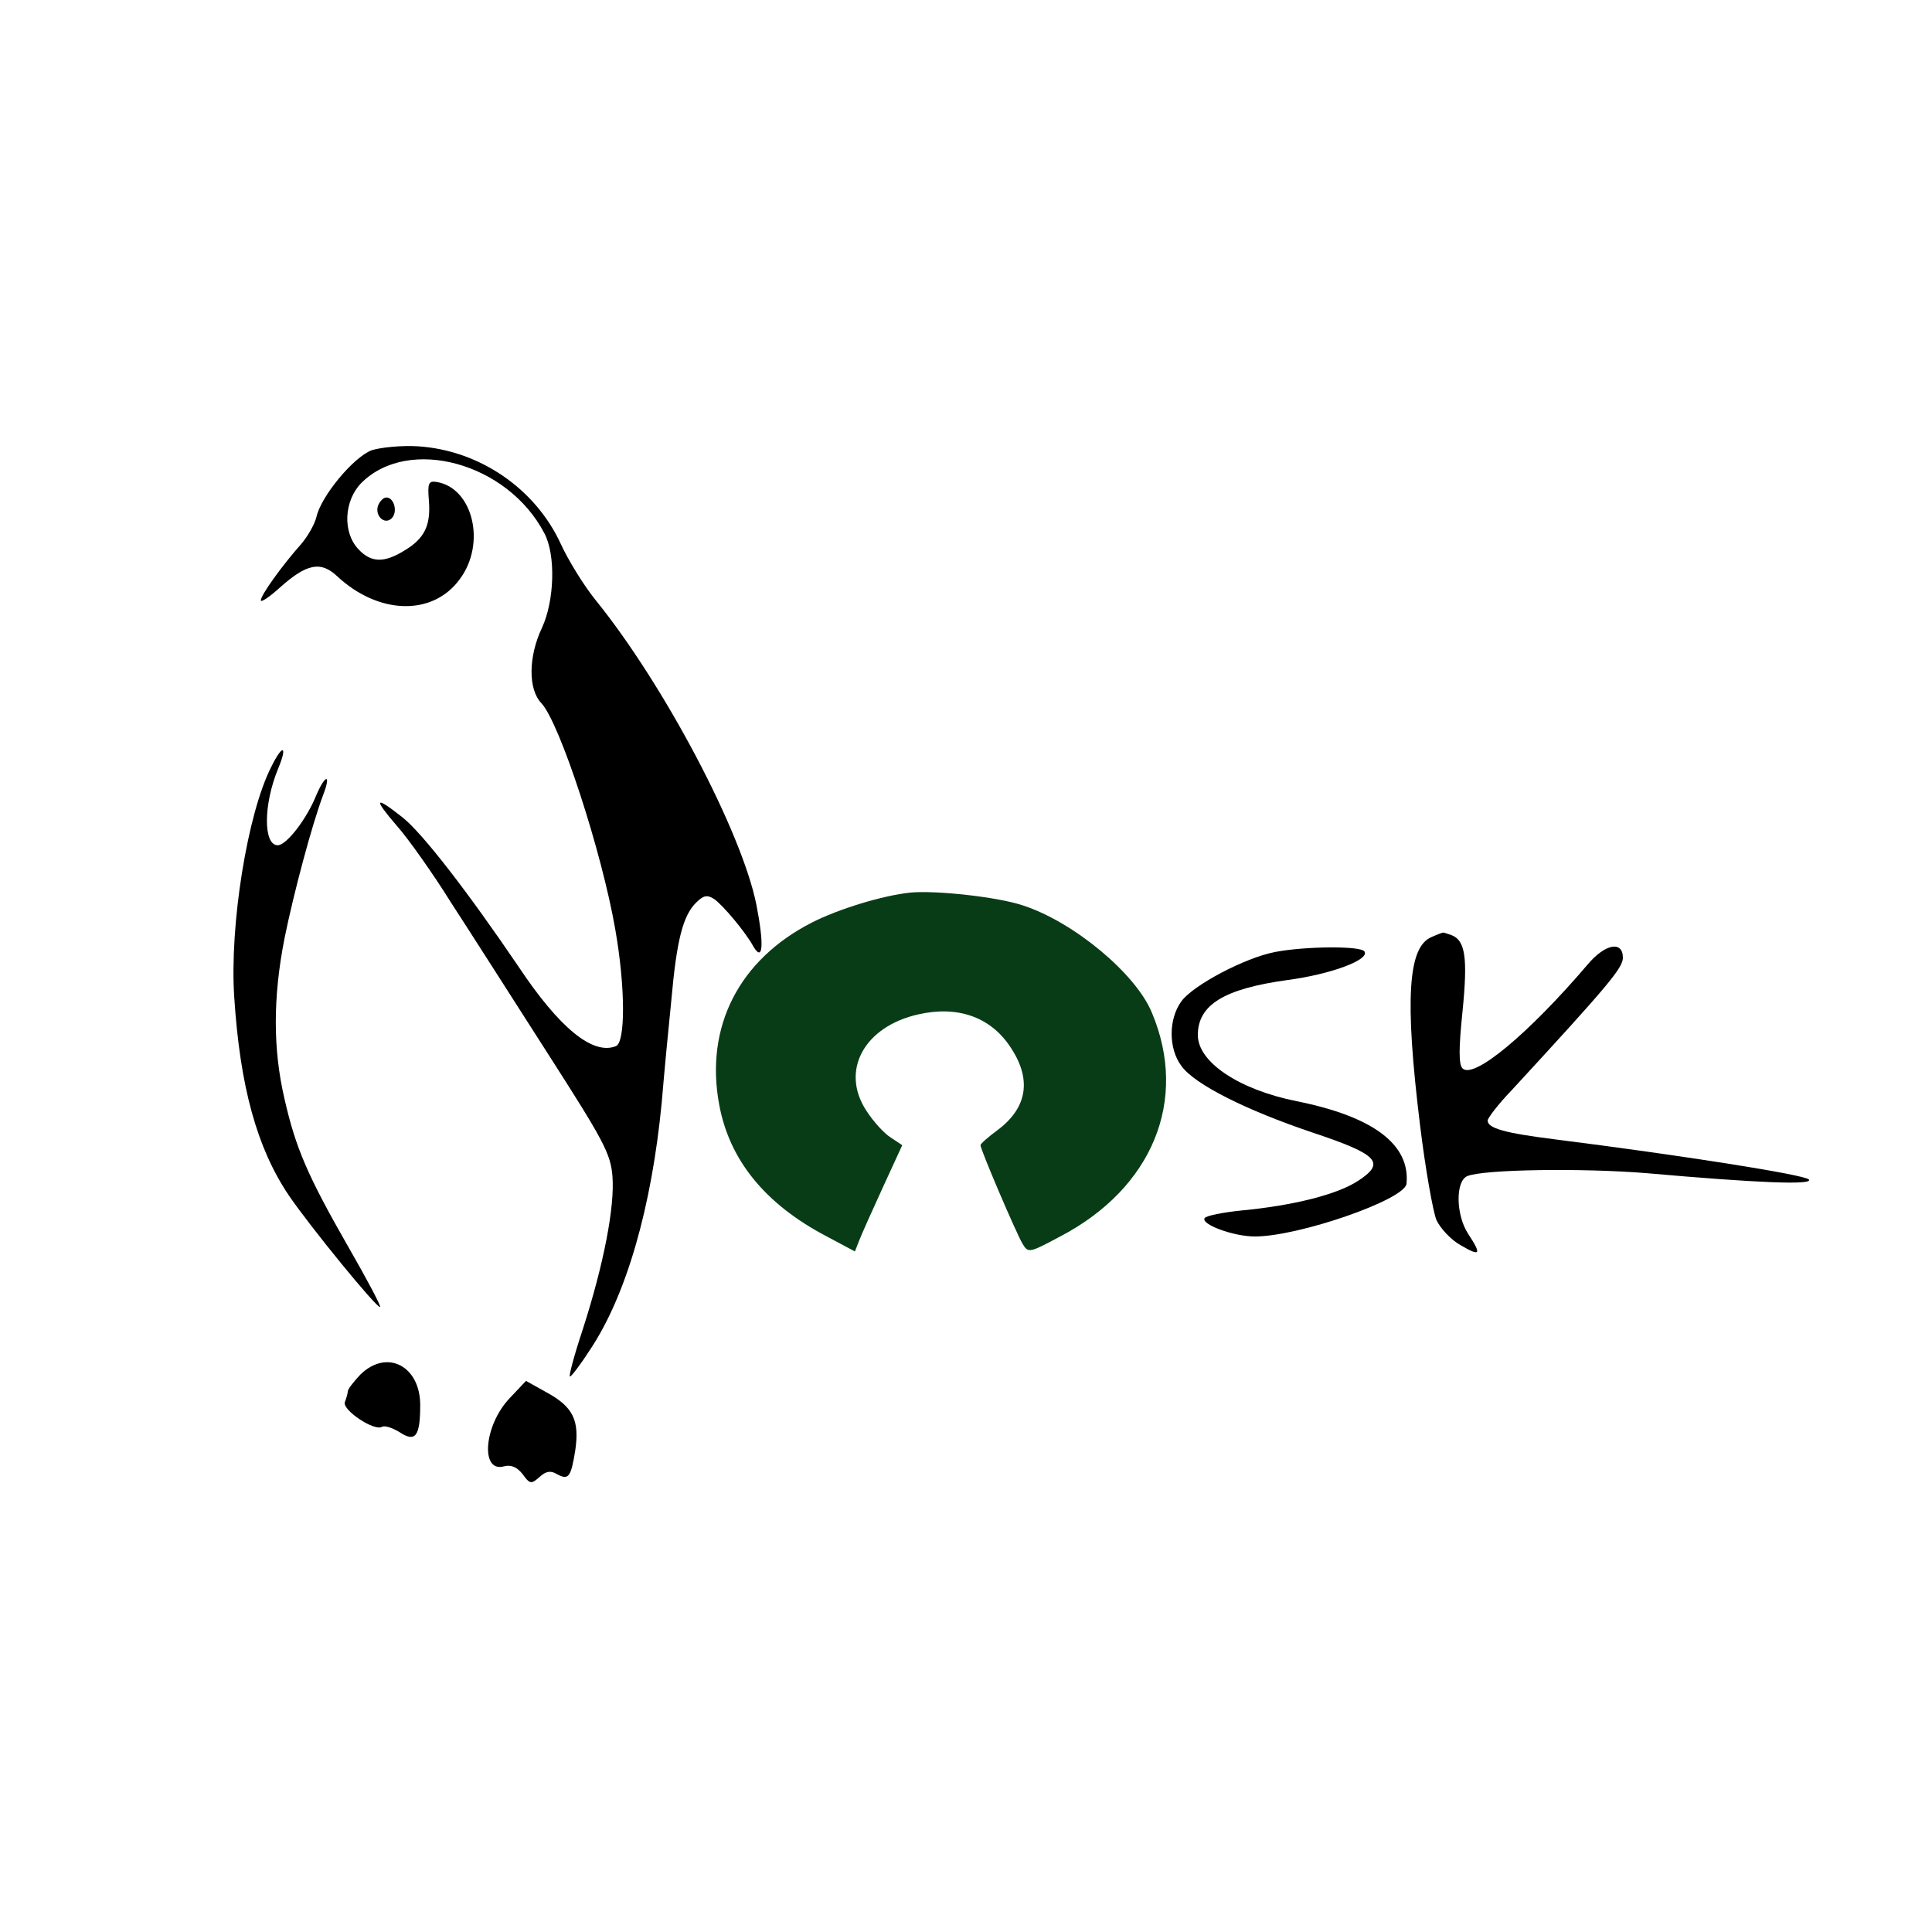
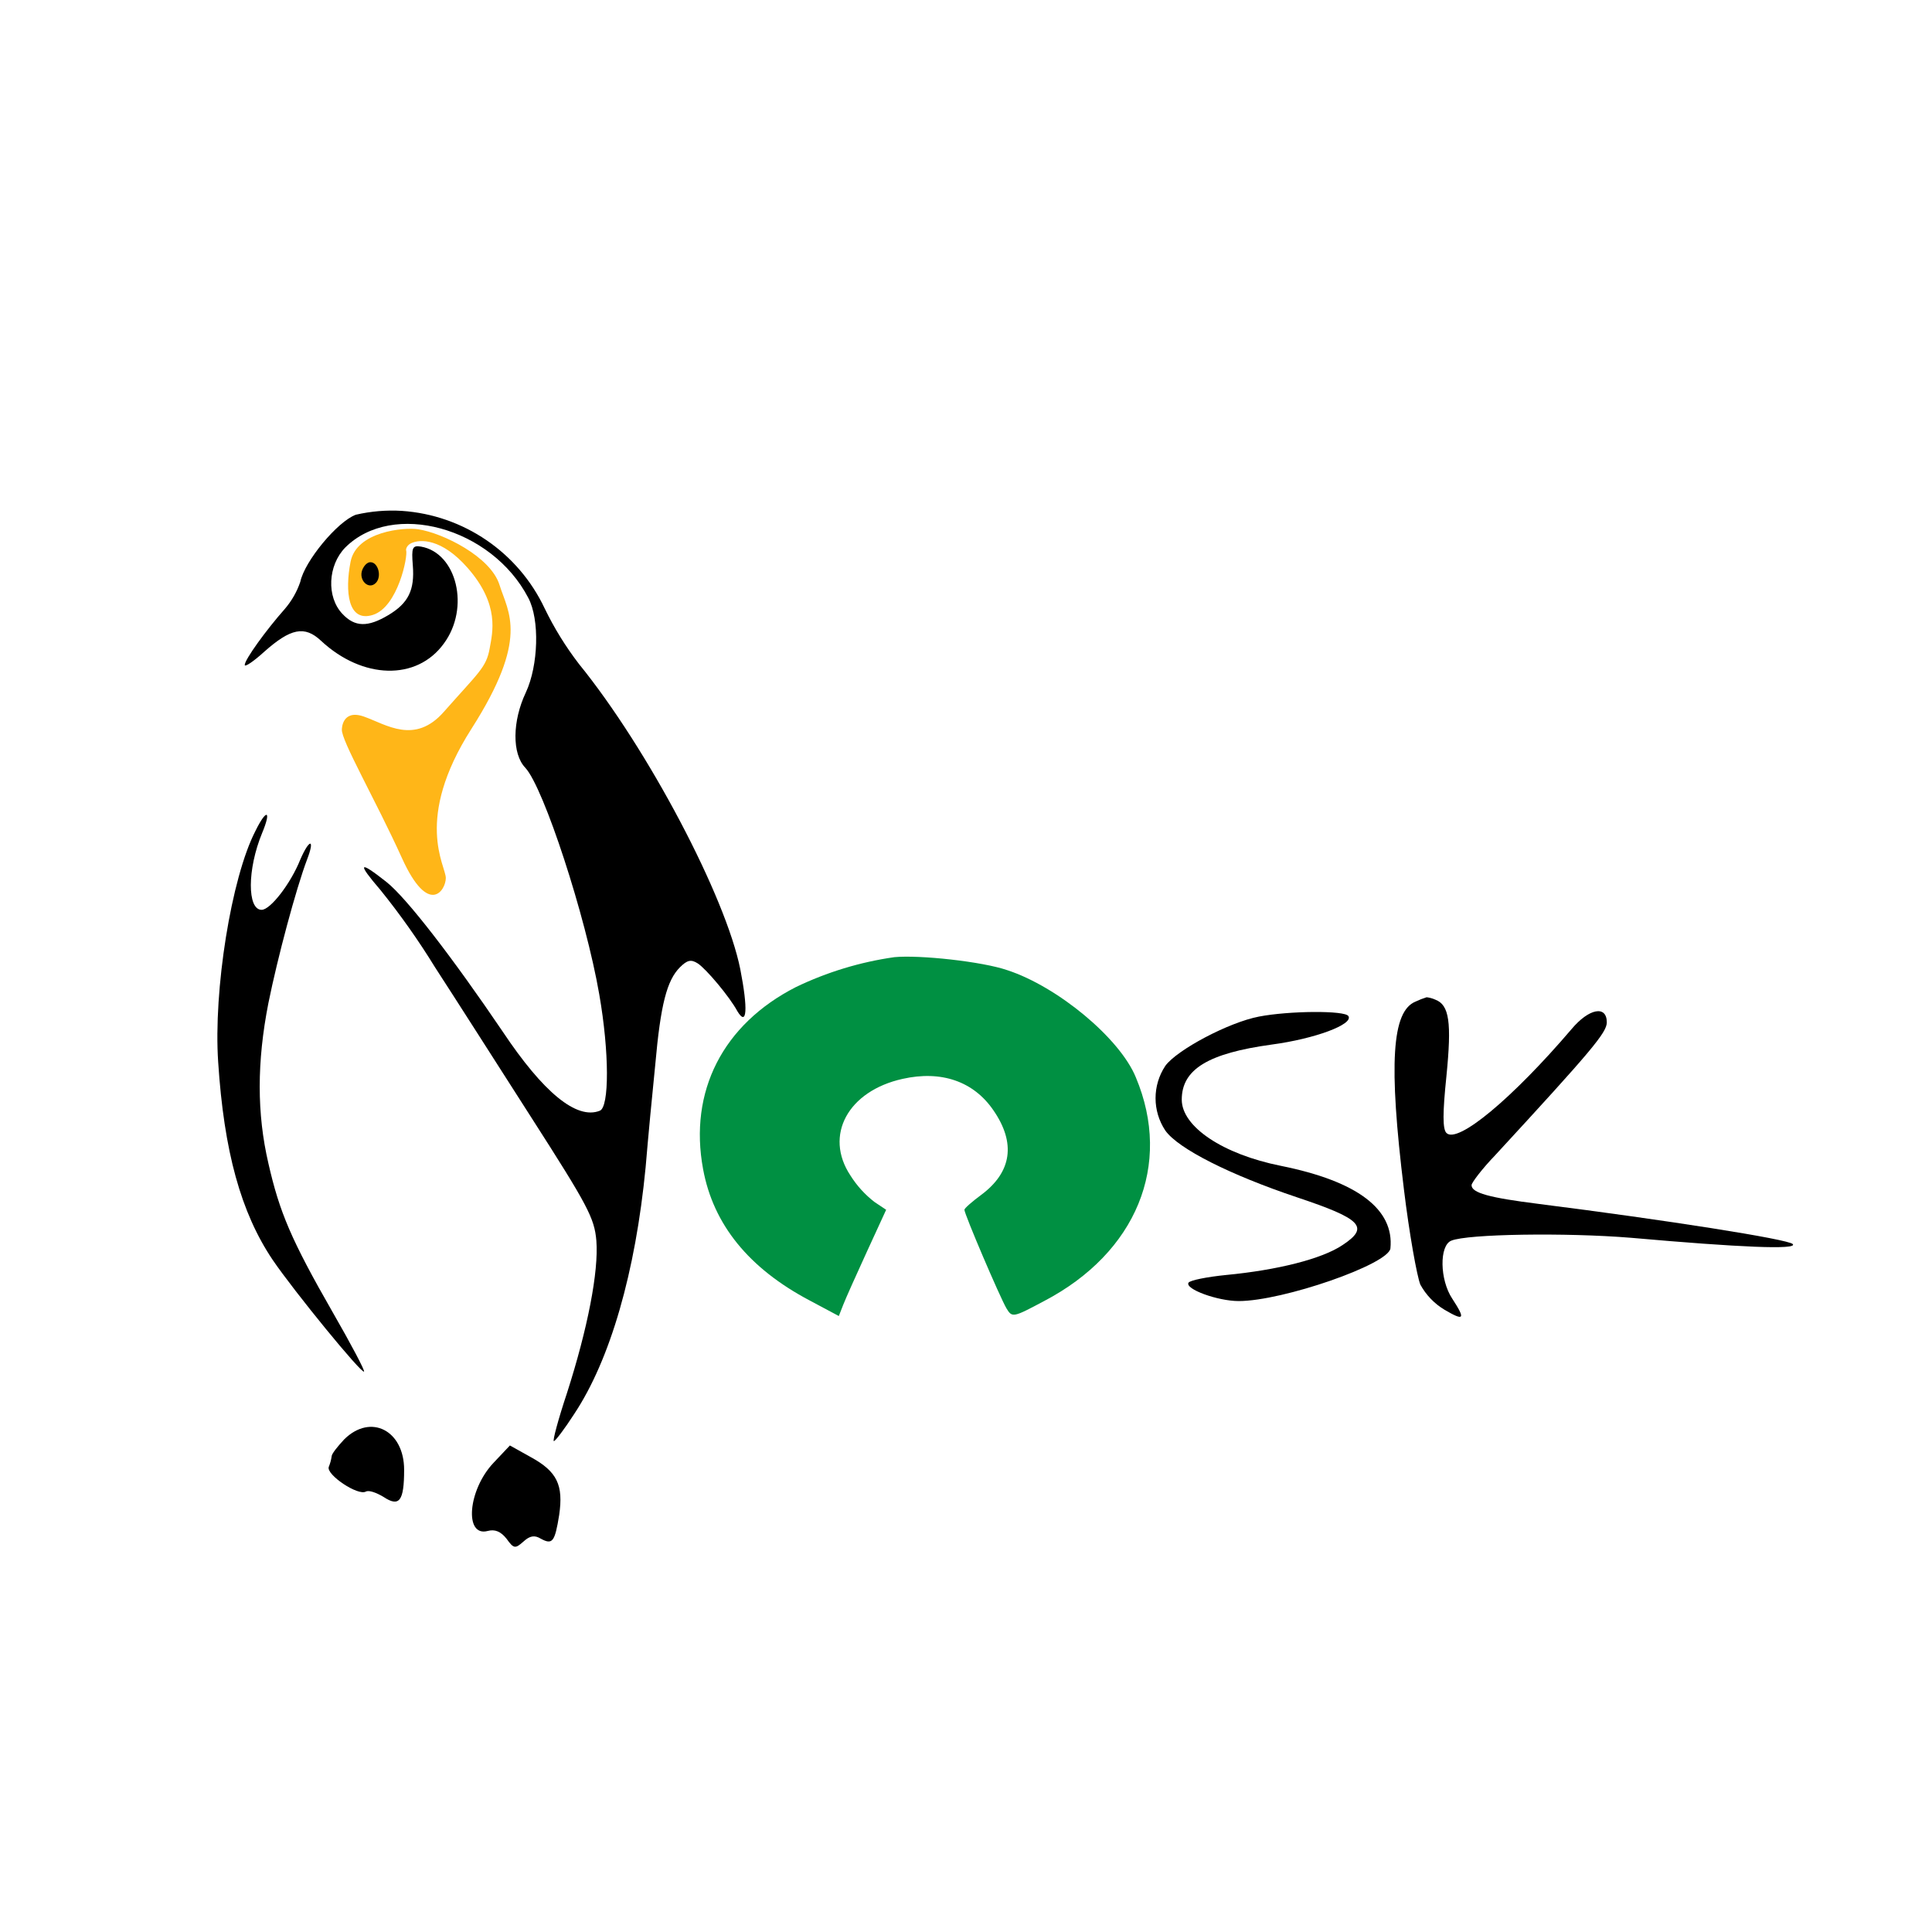
- <svg xmlns="http://www.w3.org/2000/svg" version="1.0" width="400pt" height="400pt" viewBox="0 0 400 400" preserveAspectRatio="xMidYMid meet">
-   <g transform="translate(0,400) scale(0.1,-0.1)" fill="#000000" stroke="none">
-     <path d="M770 3068 c-38 -14 -106 -96 -115 -139 -4 -15 -18 -40 -32 -56 -39 -44 -83 -105 -83 -116 0 -5 18 7 40 27 55 49 84 55 118 23 86 -80 198 -83 254 -6 55 74 27 188 -47 201 -18 3 -20 -2 -17 -39 4 -51 -9 -78 -51 -103 -42 -26 -69 -25 -95 3 -33 35 -30 100 6 137 98 98 303 42 379 -104 24 -45 21 -140 -5 -196 -28 -59 -29 -127 -1 -156 38 -41 125 -307 153 -469 21 -120 21 -234 1 -241 -48 -19 -117 38 -201 164 -103 152 -199 277 -241 310 -57 45 -61 40 -12 -17 24 -27 75 -99 113 -160 39 -60 129 -201 200 -312 116 -181 130 -207 134 -254 5 -64 -18 -182 -61 -316 -18 -54 -30 -99 -27 -99 3 0 22 25 42 56 75 113 127 294 148 511 5 60 14 155 20 213 11 124 24 174 51 201 15 15 23 17 37 8 17 -11 66 -69 82 -99 20 -33 22 5 6 87 -30 150 -191 456 -334 632 -24 30 -56 82 -71 115 -53 115 -169 194 -296 202 -33 2 -75 -2 -95 -8z" />
-     <path d="M783 2954 c-8 -21 13 -42 28 -27 13 13 5 43 -11 43 -6 0 -13 -7 -17 -16z" />
-     <path d="M562 2413 c-50 -97 -87 -330 -77 -478 12 -185 47 -312 113 -410 45 -66 184 -236 189 -231 2 2 -27 57 -65 123 -86 150 -110 207 -133 308 -24 103 -24 210 0 332 19 94 57 236 80 297 17 44 5 44 -14 0 -20 -50 -62 -104 -80 -104 -30 0 -30 84 1 159 20 48 9 51 -14 4z" />
-     <path fill="#083c16" d="M1885 2152 c-58 -6 -149 -34 -204 -62 -151 -77 -222 -216 -192 -377 21 -114 94 -205 221 -272 l60 -32 9 23 c5 13 27 62 49 110 l40 87 -24 16 c-13 8 -36 33 -50 55 -55 83 -5 175 108 200 80 18 147 -5 188 -65 47 -68 38 -128 -25 -175 -19 -14 -35 -28 -35 -31 0 -9 73 -180 87 -204 12 -20 14 -19 78 15 191 100 266 282 190 463 -33 81 -162 188 -266 222 -52 18 -182 32 -234 27z" />
-     <path d="M2964 2060 c-49 -20 -56 -128 -24 -389 11 -91 27 -180 34 -197 8 -17 30 -41 50 -52 41 -24 44 -20 16 23 -26 39 -27 110 -2 120 33 14 238 17 372 6 226 -20 346 -25 335 -13 -9 10 -264 50 -525 83 -104 13 -140 23 -140 39 0 5 22 34 49 62 200 217 231 254 231 275 0 36 -37 29 -73 -14 -123 -144 -236 -238 -259 -215 -8 8 -8 41 0 118 11 111 6 147 -23 158 -9 3 -17 6 -18 5 -1 0 -12 -4 -23 -9z" />
-     <path d="M2640 2029 c-63 -12 -170 -69 -194 -102 -27 -37 -27 -98 0 -134 27 -38 135 -92 272 -138 135 -45 151 -62 95 -99 -43 -29 -136 -52 -241 -62 -40 -4 -75 -11 -78 -16 -8 -13 60 -38 104 -38 91 0 310 76 314 109 8 81 -68 139 -227 171 -120 24 -205 81 -205 137 0 63 55 96 186 114 90 12 170 42 159 59 -7 12 -123 11 -185 -1z" />
-     <path d="M746 1154 c-14 -15 -26 -30 -26 -35 0 -4 -3 -14 -6 -22 -6 -16 61 -61 77 -51 6 3 21 -2 36 -11 33 -22 43 -9 43 56 0 81 -69 117 -124 63z" />
-     <path d="M1055 1105 c-53 -56 -61 -154 -12 -141 15 4 27 -1 39 -16 15 -21 18 -21 35 -6 13 12 23 14 36 6 24 -13 29 -7 38 49 9 62 -4 90 -59 120 l-43 24 -34 -36z" />
-   </g>
+ <svg xmlns="http://www.w3.org/2000/svg" id="Layer_1" data-name="Layer 1" viewBox="0 0 400 400">
+   <defs>
+     <style>.cls-1{fill:#ffb618;}.cls-2{fill:#009042;}</style>
+   </defs>
+   <path class="cls-1" d="M70.78,151s0-4.26,4.6-2.63,10.48,5.87,16.52-1c7.21-8.18,8.78-9.16,9.48-13.12.56-3.22,2.18-9-4.57-16.68-5.36-6.11-9.85-6-11.73-5.08-.76.38-1.07,1.12-1,1.42.43,1.16-1.69,11.77-6.88,13.4s-5.81-4.9-4.62-11c1.22-6.29,11.08-7.18,14-6.73,5.1.78,15,5.66,16.83,11.5s6.21,11-5.8,29.81-5.31,28.32-5.31,30.89-3.56,8.06-9.07-4.1S70.58,153.23,70.78,151Z" />
+   <path d="M73.67,106.57c-3.8,1.4-10.6,9.6-11.5,13.9a17,17,0,0,1-3.2,5.6c-3.9,4.4-8.3,10.5-8.3,11.6,0,.5,1.8-.7,4-2.7,5.5-4.9,8.4-5.5,11.8-2.3,8.6,8,19.8,8.3,25.4.6,5.5-7.4,2.7-18.8-4.7-20.1-1.8-.3-2,.2-1.7,3.9.4,5.1-.9,7.8-5.1,10.3s-6.9,2.5-9.5-.3c-3.3-3.5-3-10,.6-13.7,9.8-9.8,30.3-4.2,37.9,10.4,2.4,4.5,2.1,14-.5,19.6-2.8,5.9-2.9,12.7-.1,15.6,3.8,4.1,12.5,30.7,15.3,46.9,2.1,12,2.1,23.4.1,24.1-4.8,1.9-11.7-3.8-20.1-16.4-10.3-15.2-19.9-27.7-24.1-31-5.7-4.5-6.1-4-1.2,1.7a153.6,153.6,0,0,1,11.3,16c3.9,6,12.9,20.1,20,31.2,11.6,18.1,13,20.7,13.4,25.4.5,6.4-1.8,18.2-6.1,31.6-1.8,5.4-3,9.9-2.7,9.9s2.2-2.5,4.2-5.6c7.5-11.3,12.7-29.4,14.8-51.1.5-6,1.4-15.5,2-21.3,1.1-12.4,2.4-17.4,5.1-20.1,1.5-1.5,2.3-1.7,3.7-.8,1.7,1.1,6.6,6.9,8.2,9.9,2,3.3,2.2-.5.6-8.7-3-15-19.1-45.6-33.4-63.2a66.1,66.1,0,0,1-7.1-11.5,35.34,35.34,0,0,0-29.6-20.2A33.29,33.29,0,0,0,73.67,106.57Z" />
+   <path d="M75,118c-.8,2.1,1.3,4.2,2.8,2.7,1.3-1.3.5-4.3-1.1-4.3C76.07,116.37,75.37,117.07,75,118Z" />
+   <path d="M52.87,172.07c-5,9.7-8.7,33-7.7,47.8,1.2,18.5,4.7,31.2,11.3,41,4.5,6.6,18.4,23.6,18.9,23.1.2-.2-2.7-5.7-6.5-12.3-8.6-15-11-20.7-13.3-30.8-2.4-10.3-2.4-21,0-33.2,1.9-9.4,5.7-23.6,8-29.7,1.7-4.4.5-4.4-1.4,0-2,5-6.2,10.4-8,10.4-3,0-3-8.4.1-15.9C56.27,167.67,55.17,167.37,52.87,172.07Z" />
+   <path class="cls-2" d="M185.17,198.17a69.53,69.53,0,0,0-20.4,6.2c-15.1,7.7-22.2,21.6-19.2,37.7,2.1,11.4,9.4,20.5,22.1,27.2l6,3.2.9-2.3c.5-1.3,2.7-6.2,4.9-11l4-8.7-2.4-1.6a21.13,21.13,0,0,1-5-5.5c-5.5-8.3-.5-17.5,10.8-20,8-1.8,14.7.5,18.8,6.5,4.7,6.8,3.8,12.8-2.5,17.5-1.9,1.4-3.5,2.8-3.5,3.1,0,.9,7.3,18,8.7,20.4,1.2,2,1.4,1.9,7.8-1.5,19.1-10,26.6-28.2,19-46.3-3.3-8.1-16.2-18.8-26.6-22.2C203.37,199.07,190.37,197.67,185.17,198.17Z" />
+   <path d="M293.07,207.37c-4.9,2-5.6,12.8-2.4,38.9,1.1,9.1,2.7,18,3.4,19.7a13.76,13.76,0,0,0,5,5.2c4.1,2.4,4.4,2,1.6-2.3-2.6-3.9-2.7-11-.2-12,3.3-1.4,23.8-1.7,37.2-.6,22.6,2,34.6,2.5,33.5,1.3-.9-1-26.4-5-52.5-8.3-10.4-1.3-14-2.3-14-3.9,0-.5,2.2-3.4,4.9-6.2,20-21.7,23.1-25.4,23.1-27.5,0-3.6-3.7-2.9-7.3,1.4-12.3,14.4-23.6,23.8-25.9,21.5-.8-.8-.8-4.1,0-11.8,1.1-11.1.6-14.7-2.3-15.8a6,6,0,0,0-1.8-.5A17.82,17.82,0,0,0,293.07,207.37Z" />
+   <path d="M260.67,210.47c-6.3,1.2-17,6.9-19.4,10.2a12.1,12.1,0,0,0,0,13.4c2.7,3.8,13.5,9.2,27.2,13.8,13.5,4.5,15.1,6.2,9.5,9.9-4.3,2.9-13.6,5.2-24.1,6.2-4,.4-7.5,1.1-7.8,1.6-.8,1.3,6,3.8,10.4,3.8,9.1,0,31-7.6,31.4-10.9.8-8.1-6.8-13.9-22.7-17.1-12-2.4-20.5-8.1-20.5-13.7,0-6.3,5.5-9.6,18.6-11.4,9-1.2,17-4.2,15.9-5.9C278.47,209.17,266.87,209.27,260.67,210.47Z" />
+   <path d="M71.27,298c-1.4,1.5-2.6,3-2.6,3.5a9.23,9.23,0,0,1-.6,2.2c-.6,1.6,6.1,6.1,7.7,5.1.6-.3,2.1.2,3.6,1.1,3.3,2.2,4.3.9,4.3-5.6C83.67,296.17,76.77,292.57,71.27,298Z" />
+   <path d="M102.17,302.87c-5.3,5.6-6.1,15.4-1.2,14.1,1.5-.4,2.7.1,3.9,1.6,1.5,2.1,1.8,2.1,3.5.6,1.3-1.2,2.3-1.4,3.6-.6,2.4,1.3,2.9.7,3.8-4.9.9-6.2-.4-9-5.9-12l-4.3-2.4Z" />
</svg>
